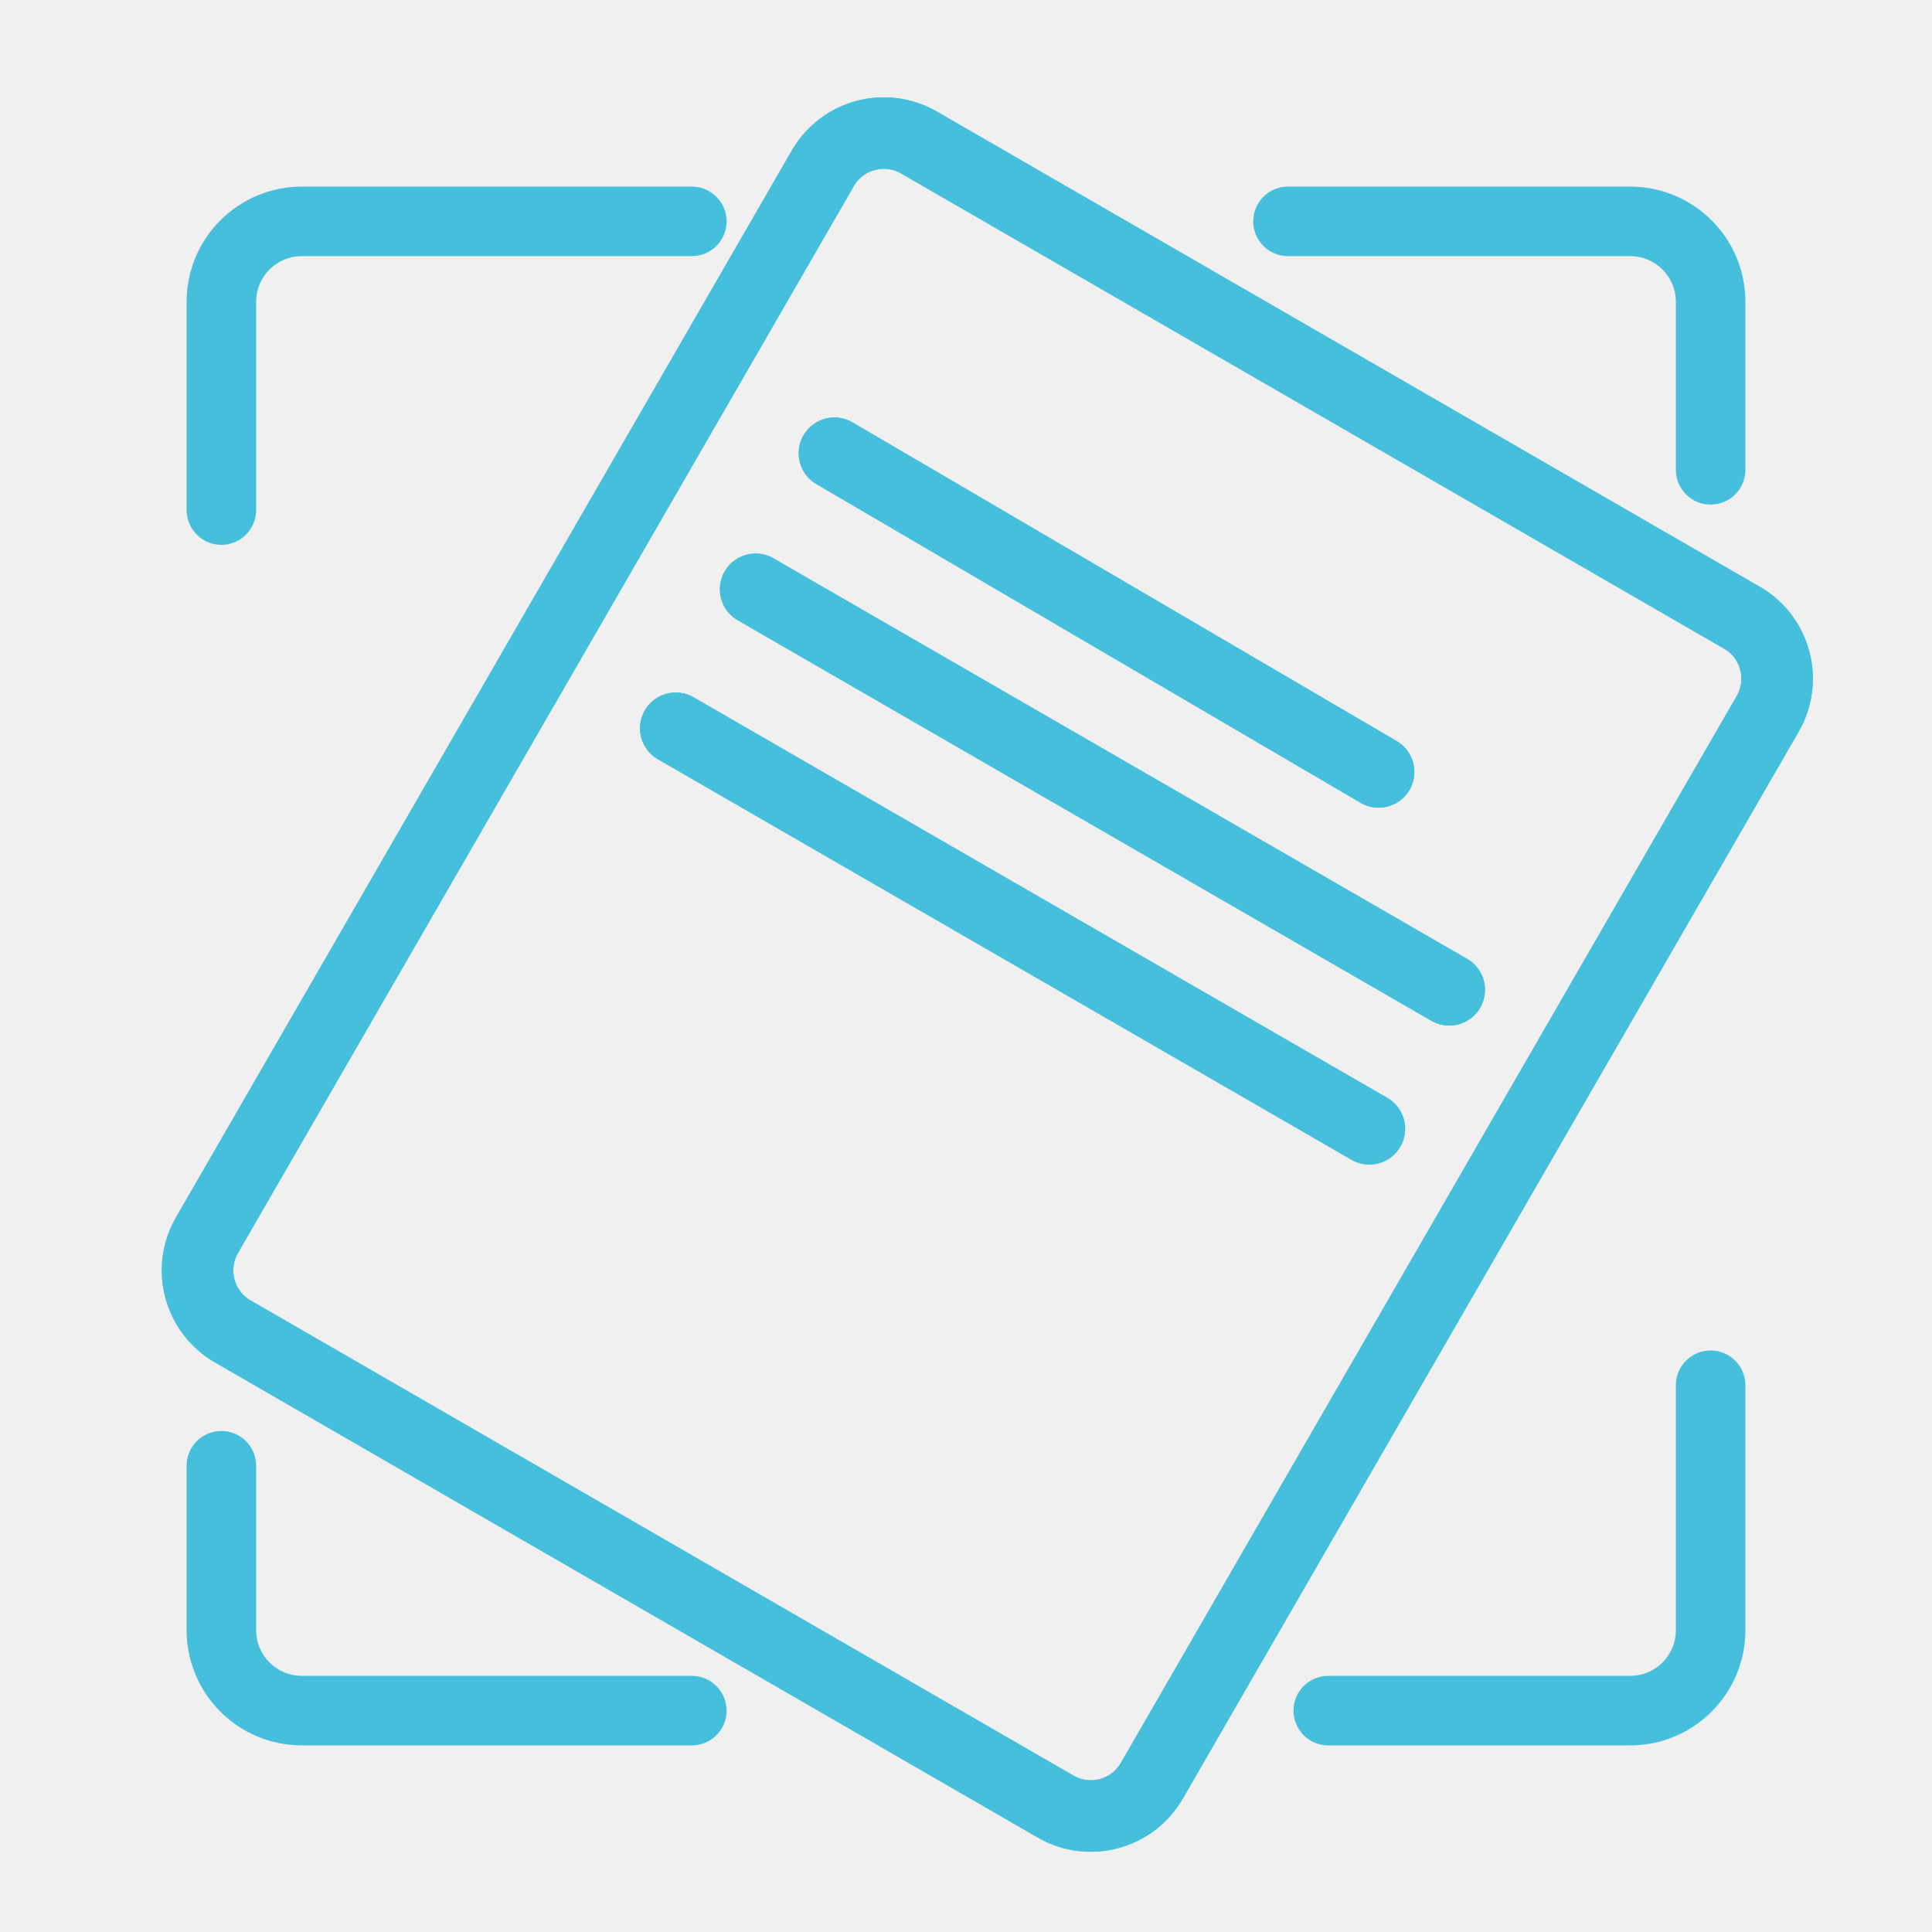
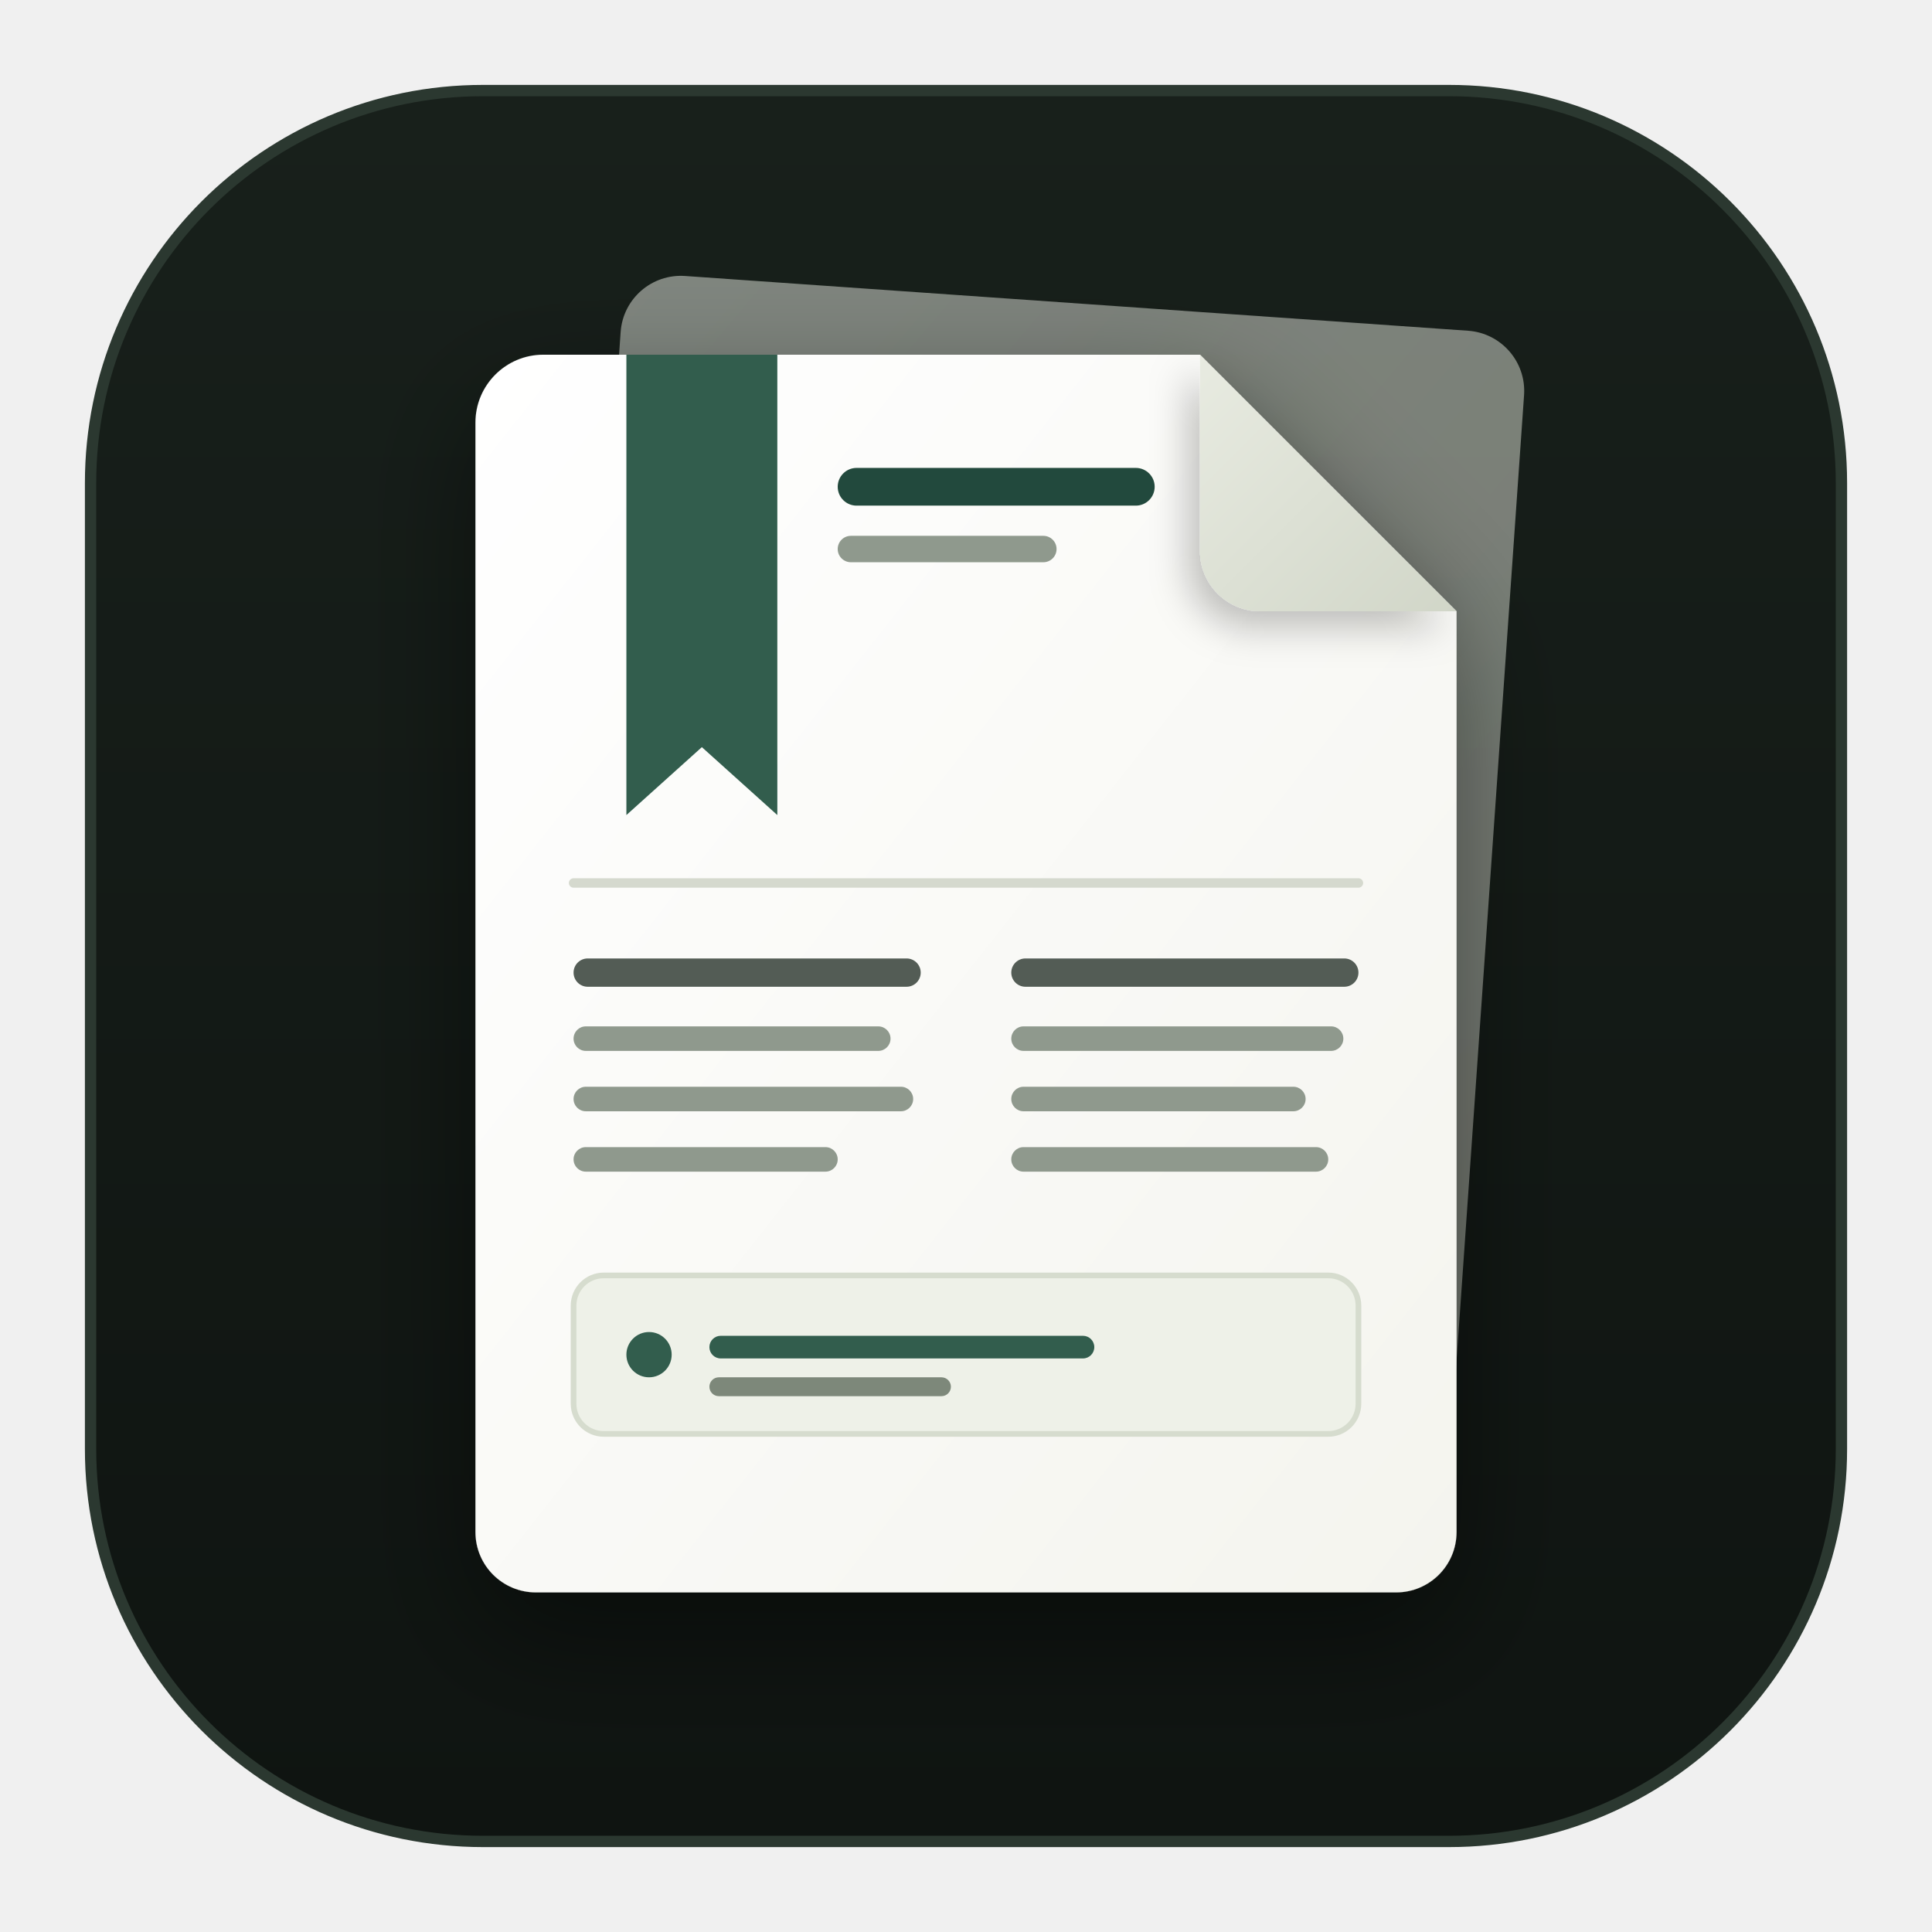
- <svg xmlns="http://www.w3.org/2000/svg" width="256px" height="256px" viewBox="0 0 48.00 48.00" id="b" fill="#ffffff" stroke="#ffffff">
-   <g id="SVGRepo_bgCarrier" stroke-width="0" />
-   <g id="SVGRepo_tracerCarrier" stroke-linecap="round" stroke-linejoin="round" stroke="#fcfcfc" stroke-width="1.728">
-     <defs>
-       <style>.l,.m,.n{fill:none;stroke:#46bfdd;stroke-linecap:round;stroke-linejoin:round;}.m{stroke-width:1.776;}.n{stroke-width:1.776;}</style>
-     </defs>
-     <g id="c">
-       <path id="d" class="l" d="m42.5,11.672v-4.172c0-1.105-.895-2-2-2h-8.5" />
-       <path id="e" class="l" d="m33,42.5h7.5c1.105,0,2-.895,2-2v-6.084" />
-       <path id="f" class="l" d="m5.5,36.416v4.084c0,1.105.895,2,2,2h9.688" />
-       <path id="g" class="l" d="m17.188,5.5H7.5c-1.105,0-2,.895-2,2v5.172" />
-       <path id="h" class="m" d="m43.278,15.347L22.832,3.541c-.836-.483-1.906-.196-2.389.64L5.142,30.689c-.483.837-.196,1.906.64,2.389h0l20.445,11.806c.836.483,1.906.196,2.389-.64l15.302-26.509c.483-.837.196-1.906-.64-2.389Z" />
-       <path id="i" class="n" d="m34.251,19.178l-13.52-7.918" />
-       <path id="j" class="m" d="m36.006,24.592l-17.233-9.951" />
-       <path id="k" class="m" d="m34.022,28.045l-17.233-9.951" />
-     </g>
+ <svg xmlns="http://www.w3.org/2000/svg" viewBox="0 0 512 512" width="100%" height="100%">
+   <defs>
+     <linearGradient id="containerGrad" x1="0%" y1="0%" x2="0%" y2="100%">
+       <stop offset="0%" stop-color="#18201b" />
+       <stop offset="100%" stop-color="#0f1411" />
+     </linearGradient>
+     <linearGradient id="pageGrad" x1="0%" y1="0%" x2="100%" y2="100%">
+       <stop offset="0%" stop-color="#ffffff" />
+       <stop offset="100%" stop-color="#f4f4ee" />
+     </linearGradient>
+     <linearGradient id="backPageGrad" x1="0%" y1="0%" x2="100%" y2="100%">
+       <stop offset="0%" stop-color="#d8dbd2" />
+       <stop offset="100%" stop-color="#c4c8bd" />
+     </linearGradient>
+     <linearGradient id="foldFlapGrad" x1="0%" y1="0%" x2="100%" y2="100%">
+       <stop offset="0%" stop-color="#e8ebe1" />
+       <stop offset="100%" stop-color="#d1d6c8" />
+     </linearGradient>
+     <filter id="pageShadow" x="-10%" y="-10%" width="130%" height="130%">
+       <feDropShadow dx="0" dy="12" stdDeviation="16" flood-color="#050806" flood-opacity="0.45" />
+     </filter>
+     <filter id="flapShadow" x="-20%" y="-20%" width="150%" height="150%">
+       <feDropShadow dx="-3" dy="4" stdDeviation="5" flood-color="#000000" flood-opacity="0.25" />
+     </filter>
+   </defs>
+   <rect x="24" y="24" width="464" height="464" rx="104" fill="url(#containerGrad)" stroke="#2b3830" stroke-width="3" />
+   <g transform="translate(18, -14) rotate(4 256 256)">
+     <rect x="136" y="94" width="240" height="324" rx="16" fill="url(#backPageGrad)" opacity="0.55" />
  </g>
-   <g id="SVGRepo_iconCarrier">
-     <defs>
-       <style>.l,.m,.n{fill:none;stroke:#46bfdd;stroke-linecap:round;stroke-linejoin:round;}.m{stroke-width:1.776;}.n{stroke-width:1.776;}</style>
-     </defs>
-     <g id="c">
-       <path id="d" class="l" d="m42.5,11.672v-4.172c0-1.105-.895-2-2-2h-8.5" />
-       <path id="e" class="l" d="m33,42.5h7.5c1.105,0,2-.895,2-2v-6.084" />
-       <path id="f" class="l" d="m5.5,36.416v4.084c0,1.105.895,2,2,2h9.688" />
-       <path id="g" class="l" d="m17.188,5.5H7.5c-1.105,0-2,.895-2,2v5.172" />
-       <path id="h" class="m" d="m43.278,15.347L22.832,3.541c-.836-.483-1.906-.196-2.389.64L5.142,30.689c-.483.837-.196,1.906.64,2.389h0l20.445,11.806c.836.483,1.906.196,2.389-.64l15.302-26.509c.483-.837.196-1.906-.64-2.389Z" />
-       <path id="i" class="n" d="m34.251,19.178l-13.52-7.918" />
-       <path id="j" class="m" d="m36.006,24.592l-17.233-9.951" />
-       <path id="k" class="m" d="m34.022,28.045l-17.233-9.951" />
+   <g filter="url(#pageShadow)">
+     <path d="M 144 94          L 318 94          L 386 162          L 386 406          A 16 16 0 0 1 370 422          L 142 422          A 16 16 0 0 1 126 406          L 126 112          A 18 18 0 0 1 144 94 Z" fill="url(#pageGrad)" />
+     <path d="M 318 94          L 318 146          A 16 16 0 0 0 334 162          L 386 162 Z" fill="url(#foldFlapGrad)" filter="url(#flapShadow)" />
+     <path d="M 166 94          L 166 216          L 186 198          L 206 216          L 206 94 Z" fill="#305d4d" />
+     <g stroke-linecap="round">
+       <rect x="222" y="124" width="84" height="10" rx="5" fill="#244a3c" />
+       <rect x="222" y="142" width="58" height="7" rx="3.5" fill="#8f998d" />
+       <line x1="152" y1="234" x2="360" y2="234" stroke="#d5d9ce" stroke-width="2.5" />
+       <rect x="152" y="254" width="92" height="7.5" rx="3.75" fill="#525c54" />
+       <rect x="152" y="272" width="84" height="6.5" rx="3.25" fill="#8f998d" />
+       <rect x="152" y="288" width="90" height="6.5" rx="3.25" fill="#8f998d" />
+       <rect x="152" y="304" width="70" height="6.5" rx="3.25" fill="#8f998d" />
+       <rect x="268" y="254" width="92" height="7.5" rx="3.75" fill="#525c54" />
+       <rect x="268" y="272" width="88" height="6.5" rx="3.25" fill="#8f998d" />
+       <rect x="268" y="288" width="78" height="6.5" rx="3.25" fill="#8f998d" />
+       <rect x="268" y="304" width="84" height="6.5" rx="3.25" fill="#8f998d" />
+       <rect x="152" y="338" width="208" height="42" rx="8" fill="#eef1e8" stroke="#d6dcce" stroke-width="1.5" />
+       <circle cx="172" cy="359" r="6" fill="#305d4d" />
+       <rect x="188" y="354" width="102" height="6" rx="3" fill="#305d4d" />
+       <rect x="188" y="365" width="64" height="5" rx="2.5" fill="#7d887a" />
    </g>
  </g>
</svg>
